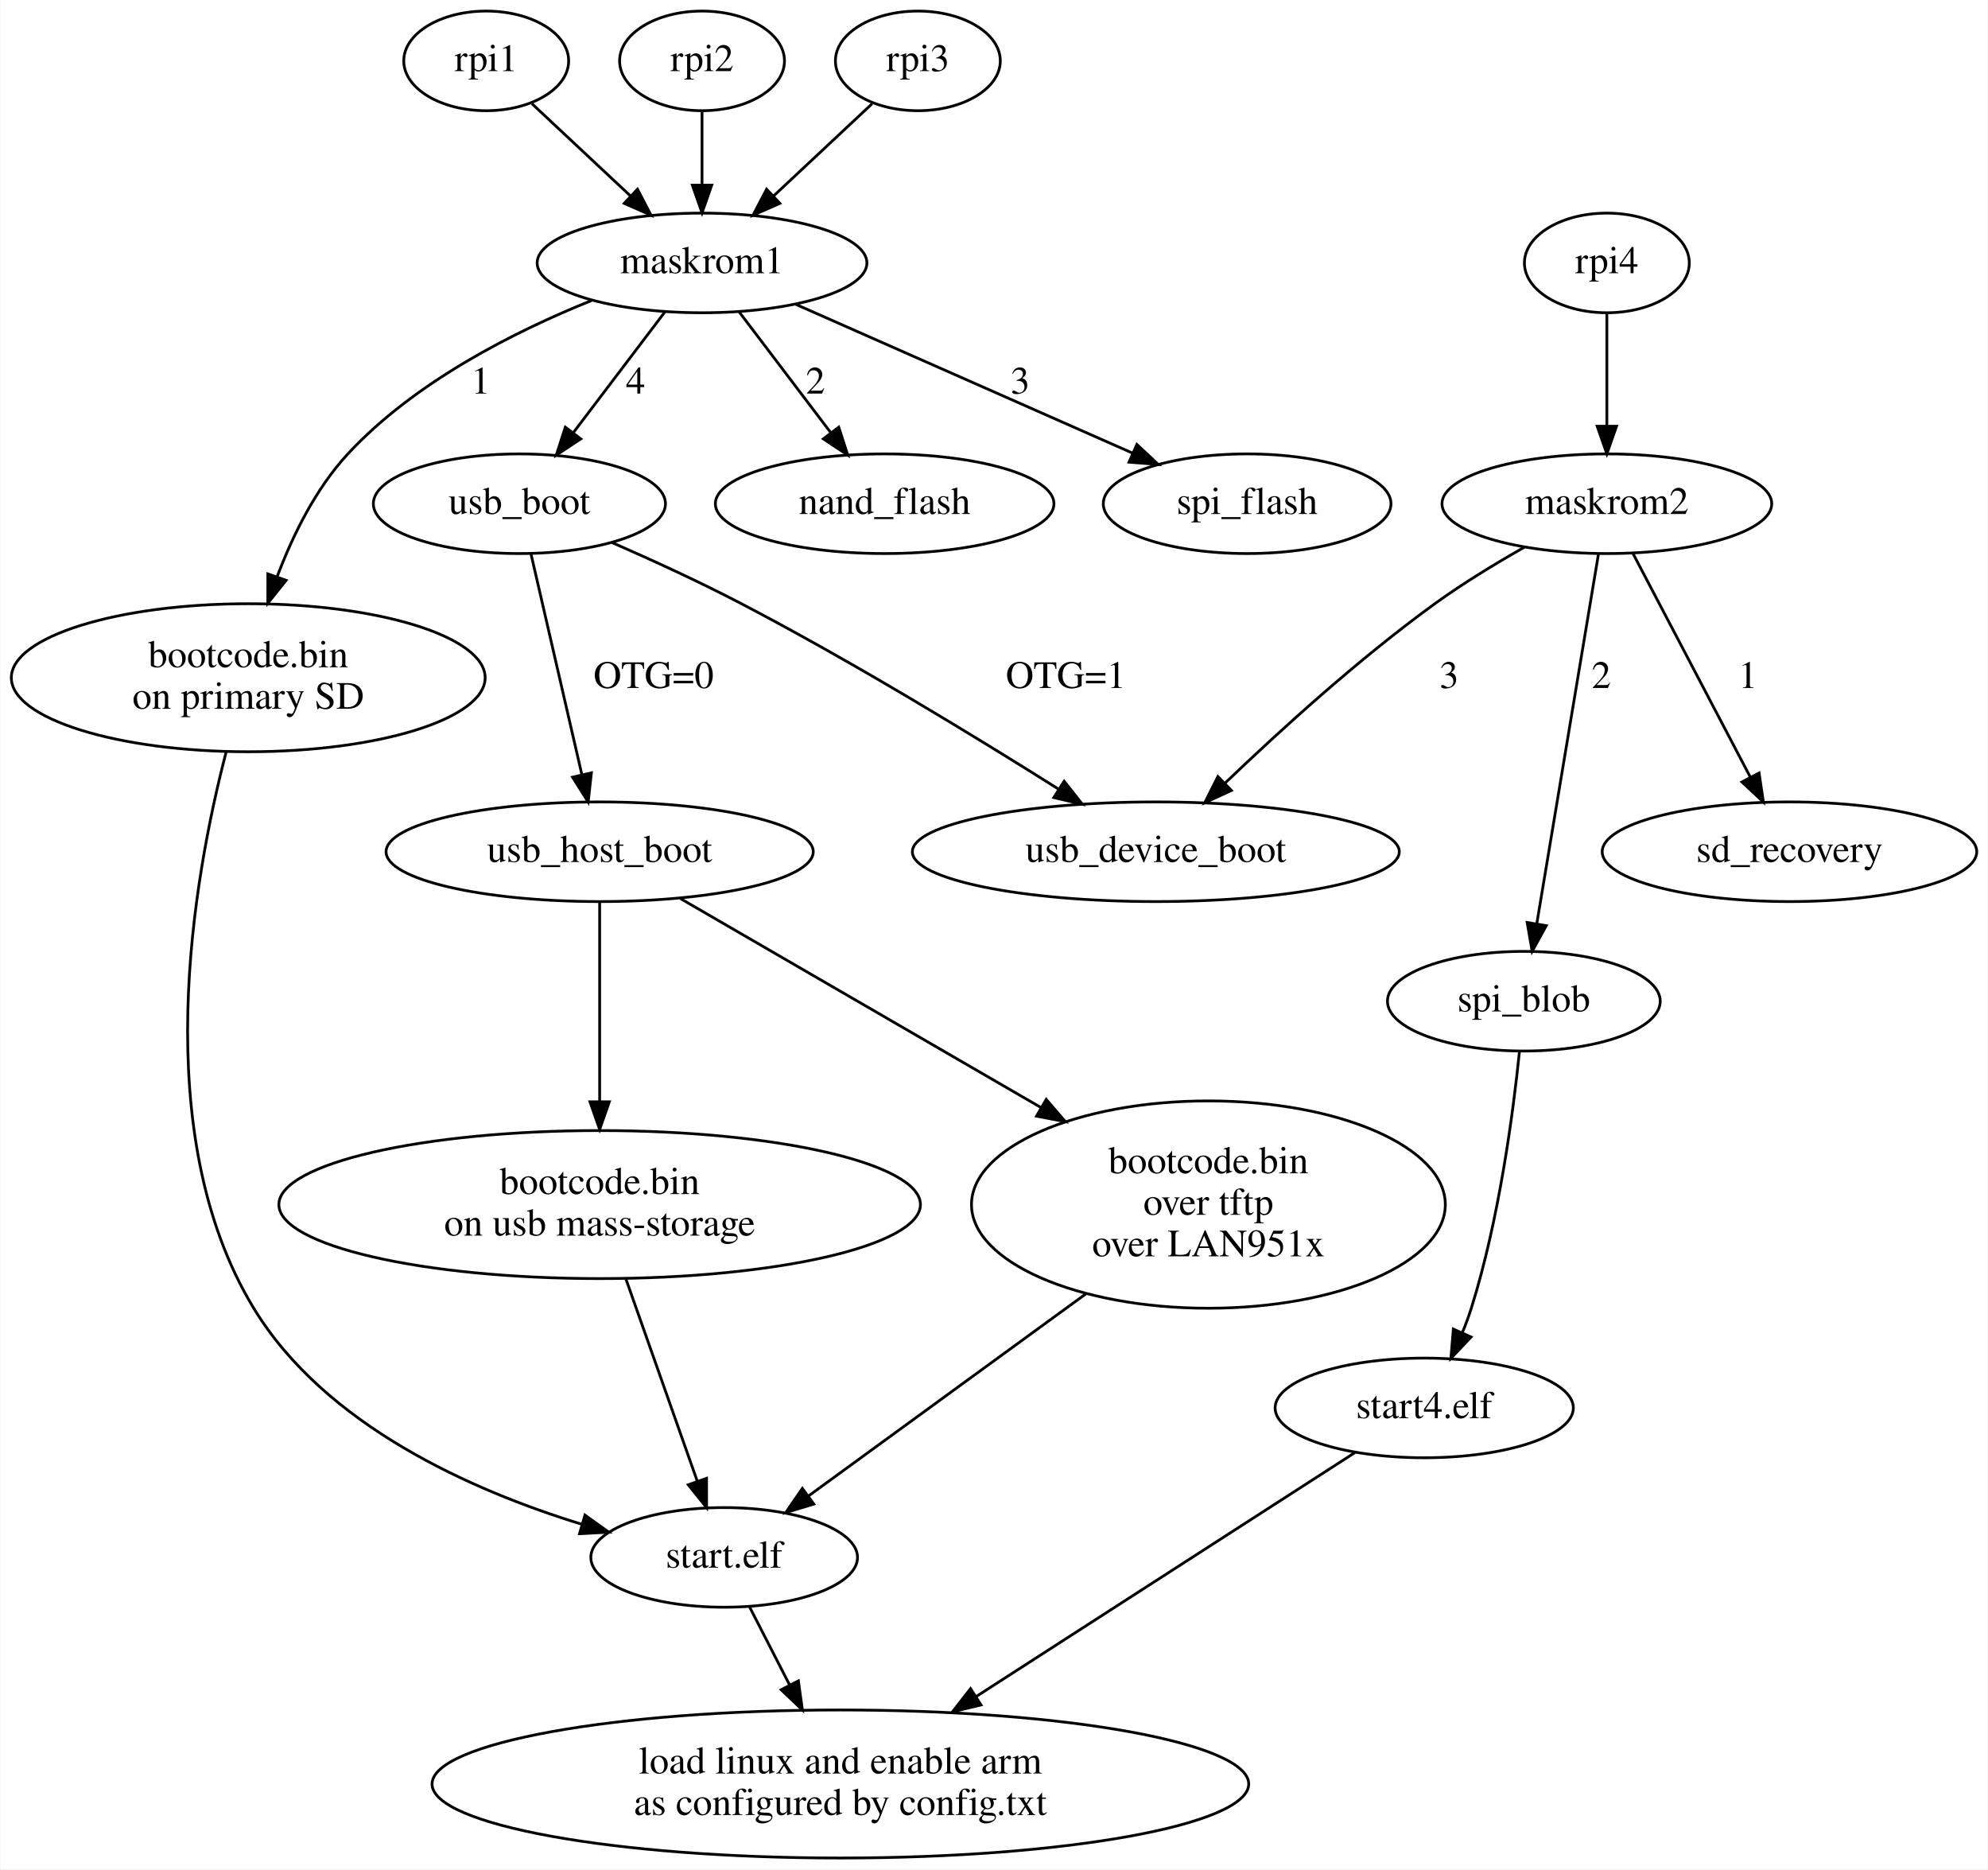
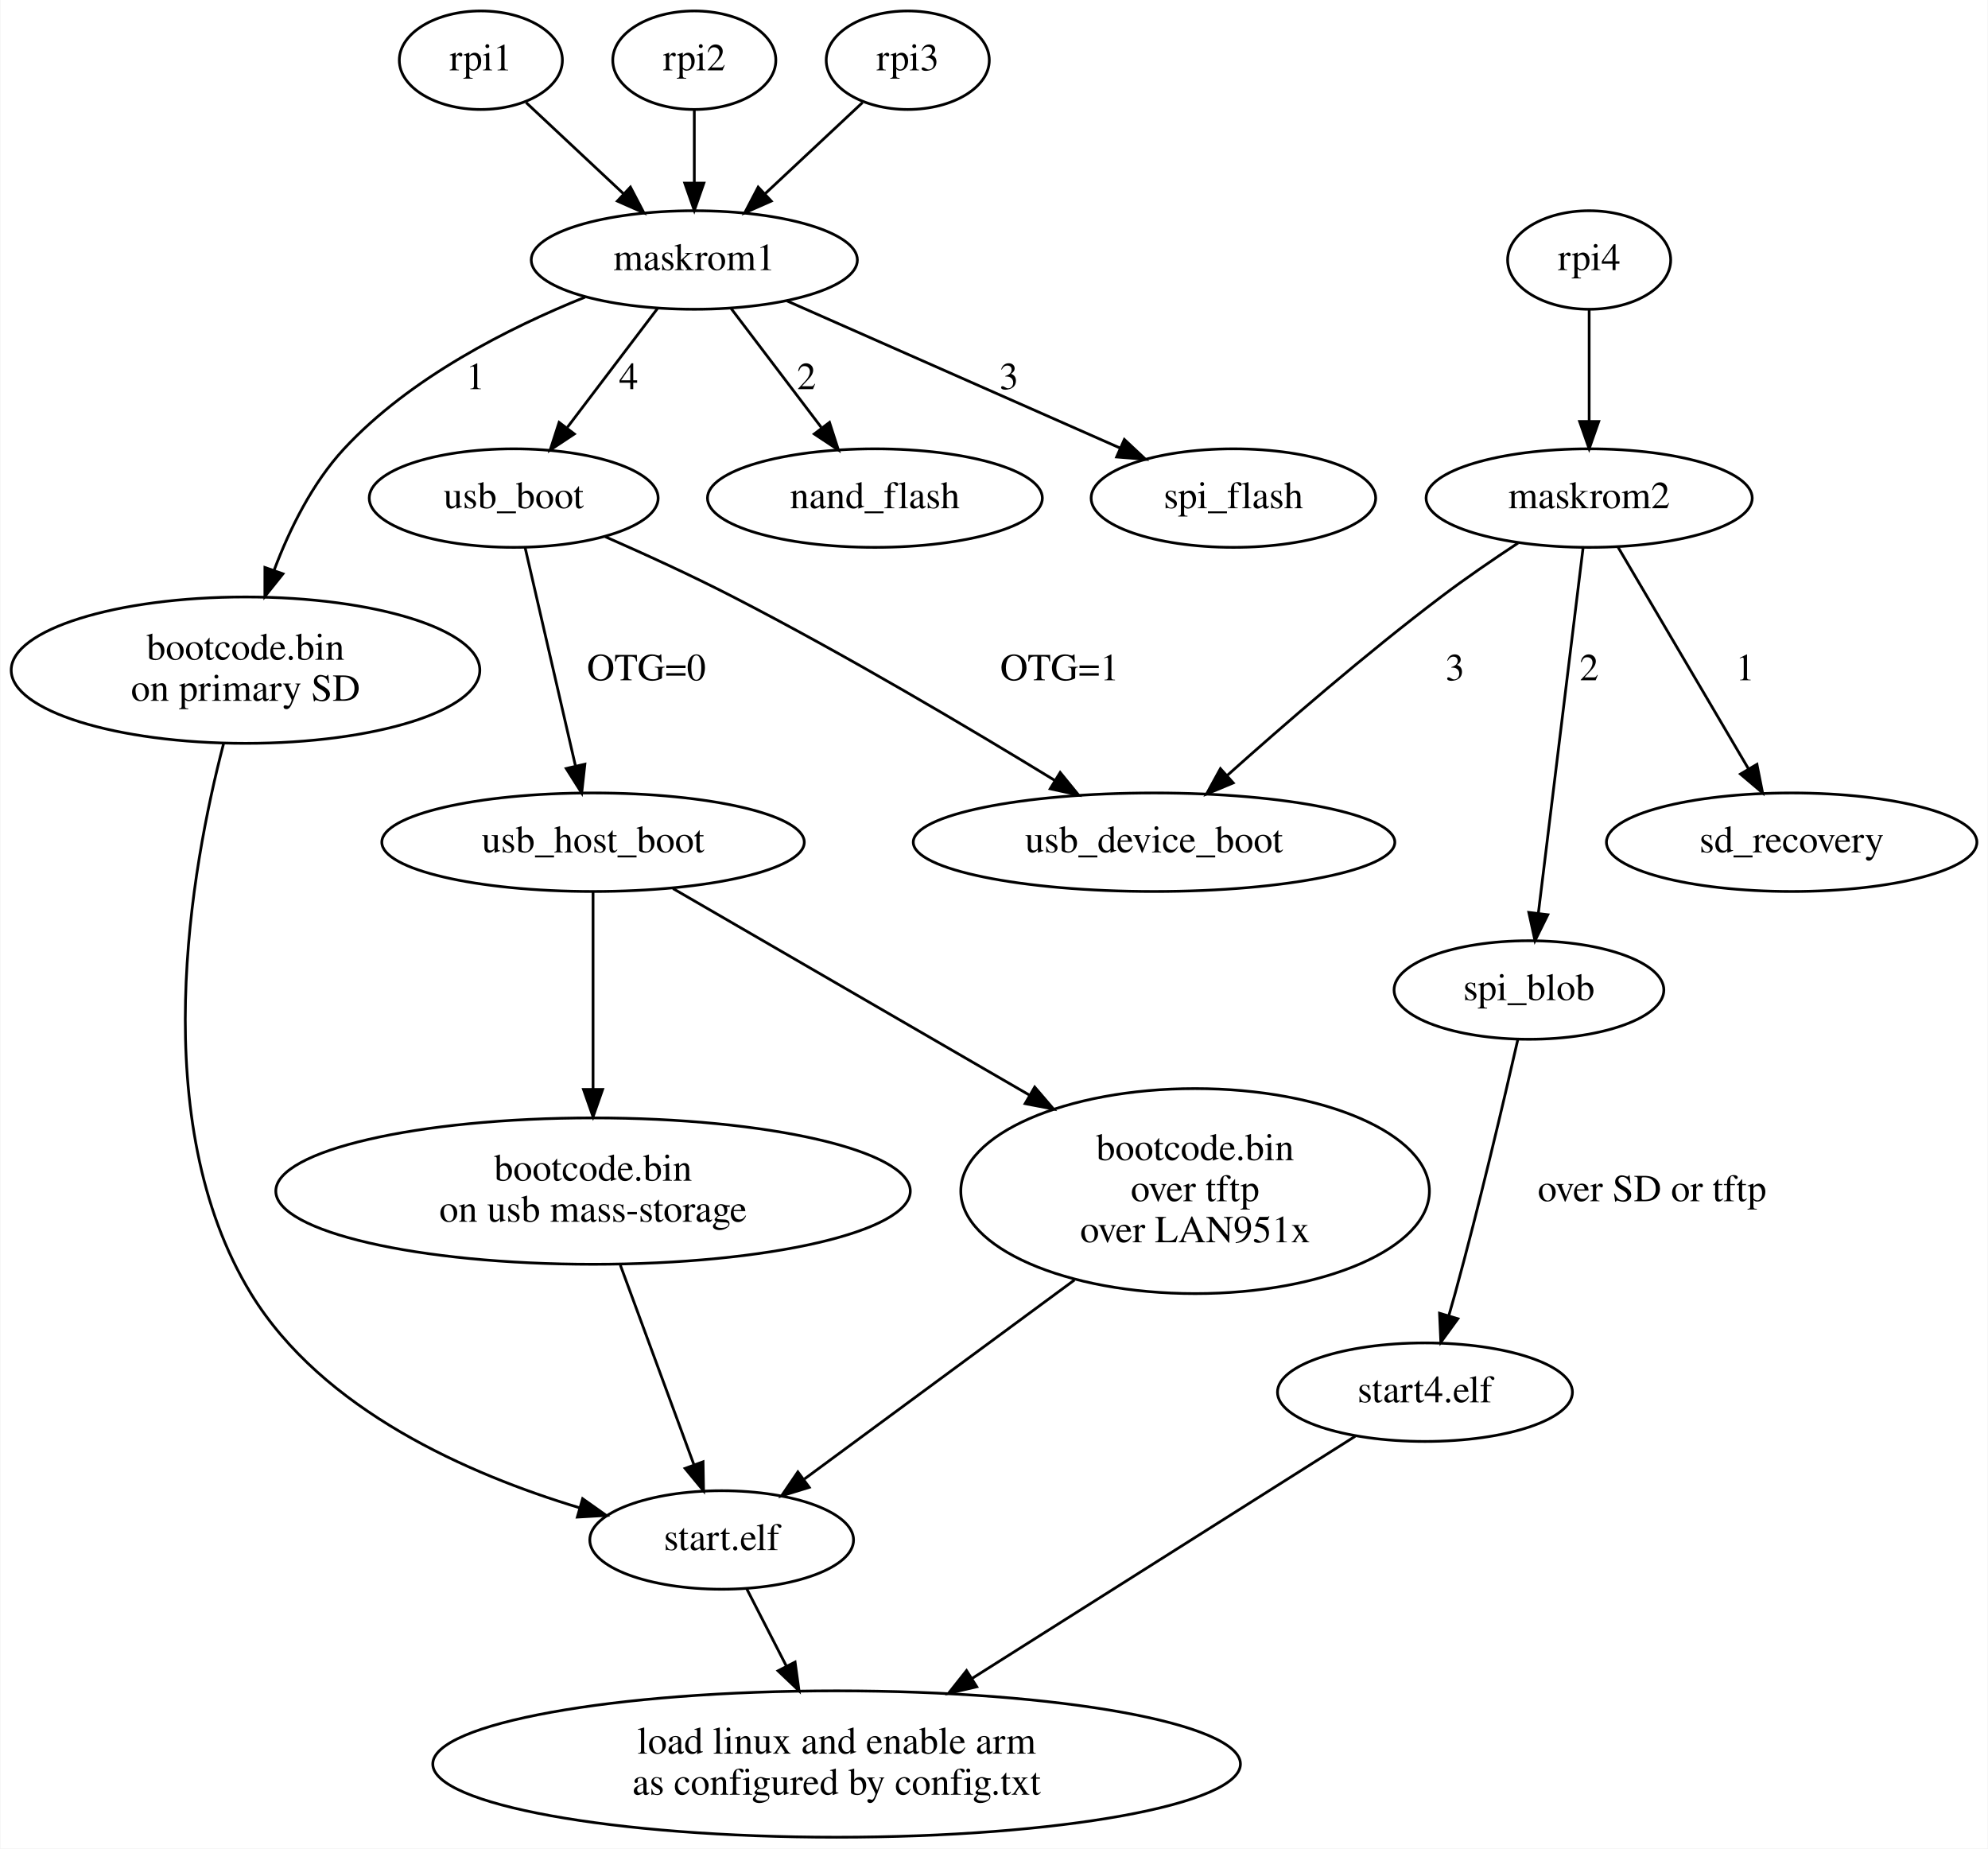
- <svg xmlns="http://www.w3.org/2000/svg" width="718pt" height="675pt" viewBox="0.00 0.00 718.15 675.43">
+ <svg xmlns="http://www.w3.org/2000/svg" width="726pt" height="675pt" viewBox="0.00 0.00 726.15 675.43">
  <g id="graph0" class="graph" transform="scale(1 1) rotate(0) translate(4 671.4335)">
-     <polygon fill="#ffffff" stroke="transparent" points="-4,4 -4,-671.433 714.154,-671.433 714.154,4 -4,4" />
+     <polygon fill="#ffffff" stroke="transparent" points="-4,4 -4,-671.433 722.154,-671.433 722.154,4 -4,4" />
    <g id="node1" class="node">
      <ellipse fill="none" stroke="#000000" cx="171.56" cy="-649.433" rx="29.795" ry="18" />
      <text text-anchor="middle" x="171.56" y="-645.734" font-family="Times,serif" font-size="14.00" fill="#000000">rpi1</text>
    </g>
    <g id="node2" class="node">
      <ellipse fill="none" stroke="#000000" cx="249.56" cy="-576.433" rx="59.59" ry="18" />
      <text text-anchor="middle" x="249.56" y="-572.734" font-family="Times,serif" font-size="14.00" fill="#000000">maskrom1</text>
    </g>
    <g id="edge1" class="edge">
      <path fill="none" stroke="#000000" d="M188.102,-633.952C198.446,-624.27 211.989,-611.596 223.728,-600.609" />
      <polygon fill="#000000" stroke="#000000" points="226.221,-603.07 231.131,-593.682 221.438,-597.959 226.221,-603.07" />
    </g>
    <g id="node7" class="node">
      <ellipse fill="none" stroke="#000000" cx="85.56" cy="-426.563" rx="85.62" ry="26.741" />
      <text text-anchor="middle" x="85.56" y="-430.363" font-family="Times,serif" font-size="14.00" fill="#000000">bootcode.bin</text>
      <text text-anchor="middle" x="85.56" y="-415.363" font-family="Times,serif" font-size="14.00" fill="#000000">on primary SD</text>
    </g>
    <g id="edge5" class="edge">
      <path fill="none" stroke="#000000" d="M209.632,-562.855C181.875,-551.688 145.675,-533.444 121.56,-507.433 109.989,-494.953 101.692,-478.137 96.002,-463.072" />
      <polygon fill="#000000" stroke="#000000" points="99.251,-461.76 92.631,-453.488 92.647,-464.083 99.251,-461.76" />
      <text text-anchor="middle" x="169.56" y="-529.234" font-family="Times,serif" font-size="14.00" fill="#000000">1</text>
    </g>
    <g id="node8" class="node">
      <ellipse fill="none" stroke="#000000" cx="315.56" cy="-489.433" rx="61.189" ry="18" />
      <text text-anchor="middle" x="315.56" y="-485.733" font-family="Times,serif" font-size="14.00" fill="#000000">nand_flash</text>
    </g>
    <g id="edge6" class="edge">
      <path fill="none" stroke="#000000" d="M262.916,-558.828C272.399,-546.328 285.284,-529.343 295.933,-515.306" />
      <polygon fill="#000000" stroke="#000000" points="298.968,-517.095 302.224,-507.013 293.391,-512.865 298.968,-517.095" />
      <text text-anchor="middle" x="290.56" y="-529.234" font-family="Times,serif" font-size="14.00" fill="#000000">2</text>
    </g>
    <g id="node9" class="node">
      <ellipse fill="none" stroke="#000000" cx="446.56" cy="-489.433" rx="51.991" ry="18" />
      <text text-anchor="middle" x="446.56" y="-485.733" font-family="Times,serif" font-size="14.00" fill="#000000">spi_flash</text>
    </g>
    <g id="edge7" class="edge">
      <path fill="none" stroke="#000000" d="M283.425,-561.478C317.155,-546.582 368.988,-523.691 405.147,-507.723" />
      <polygon fill="#000000" stroke="#000000" points="406.707,-510.86 414.441,-503.618 403.879,-504.456 406.707,-510.86" />
      <text text-anchor="middle" x="364.56" y="-529.234" font-family="Times,serif" font-size="14.00" fill="#000000">3</text>
    </g>
    <g id="node10" class="node">
      <ellipse fill="none" stroke="#000000" cx="183.56" cy="-489.433" rx="52.791" ry="18" />
      <text text-anchor="middle" x="183.56" y="-485.733" font-family="Times,serif" font-size="14.00" fill="#000000">usb_boot</text>
    </g>
    <g id="edge8" class="edge">
      <path fill="none" stroke="#000000" d="M236.204,-558.828C226.721,-546.328 213.836,-529.343 203.187,-515.306" />
      <polygon fill="#000000" stroke="#000000" points="205.728,-512.865 196.896,-507.013 200.152,-517.095 205.728,-512.865" />
      <text text-anchor="middle" x="225.56" y="-529.234" font-family="Times,serif" font-size="14.00" fill="#000000">4</text>
    </g>
    <g id="node3" class="node">
      <ellipse fill="none" stroke="#000000" cx="249.56" cy="-649.433" rx="29.795" ry="18" />
      <text text-anchor="middle" x="249.56" y="-645.734" font-family="Times,serif" font-size="14.00" fill="#000000">rpi2</text>
    </g>
    <g id="edge2" class="edge">
      <path fill="none" stroke="#000000" d="M249.56,-631.389C249.56,-623.316 249.56,-613.61 249.56,-604.615" />
      <polygon fill="#000000" stroke="#000000" points="253.06,-604.524 249.56,-594.524 246.06,-604.524 253.06,-604.524" />
    </g>
    <g id="node4" class="node">
      <ellipse fill="none" stroke="#000000" cx="327.56" cy="-649.433" rx="29.795" ry="18" />
      <text text-anchor="middle" x="327.56" y="-645.734" font-family="Times,serif" font-size="14.00" fill="#000000">rpi3</text>
    </g>
    <g id="edge3" class="edge">
      <path fill="none" stroke="#000000" d="M311.018,-633.952C300.673,-624.27 287.131,-611.596 275.391,-600.609" />
      <polygon fill="#000000" stroke="#000000" points="277.682,-597.959 267.989,-593.682 272.899,-603.07 277.682,-597.959" />
    </g>
    <g id="node5" class="node">
      <ellipse fill="none" stroke="#000000" cx="576.56" cy="-576.433" rx="29.795" ry="18" />
      <text text-anchor="middle" x="576.56" y="-572.734" font-family="Times,serif" font-size="14.00" fill="#000000">rpi4</text>
    </g>
    <g id="node6" class="node">
      <ellipse fill="none" stroke="#000000" cx="576.56" cy="-489.433" rx="59.59" ry="18" />
      <text text-anchor="middle" x="576.56" y="-485.733" font-family="Times,serif" font-size="14.00" fill="#000000">maskrom2</text>
    </g>
    <g id="edge4" class="edge">
      <path fill="none" stroke="#000000" d="M576.56,-558.407C576.56,-546.625 576.56,-530.994 576.56,-517.592" />
      <polygon fill="#000000" stroke="#000000" points="580.06,-517.437 576.56,-507.437 573.06,-517.437 580.06,-517.437" />
    </g>
    <g id="node11" class="node">
-       <ellipse fill="none" stroke="#000000" cx="642.56" cy="-363.693" rx="67.688" ry="18" />
-       <text text-anchor="middle" x="642.56" y="-359.993" font-family="Times,serif" font-size="14.00" fill="#000000">sd_recovery</text>
+       <ellipse fill="none" stroke="#000000" cx="650.56" cy="-363.693" rx="67.688" ry="18" />
+       <text text-anchor="middle" x="650.56" y="-359.993" font-family="Times,serif" font-size="14.00" fill="#000000">sd_recovery</text>
    </g>
    <g id="edge9" class="edge">
-       <path fill="none" stroke="#000000" d="M586.016,-471.418C597.092,-450.316 615.553,-415.147 628.353,-390.759" />
-       <polygon fill="#000000" stroke="#000000" points="631.573,-392.157 633.121,-381.675 625.375,-388.903 631.573,-392.157" />
-       <text text-anchor="middle" x="627.56" y="-422.863" font-family="Times,serif" font-size="14.00" fill="#000000">1</text>
+       <path fill="none" stroke="#000000" d="M587.005,-471.685C599.441,-450.555 620.333,-415.054 634.751,-390.556" />
+       <polygon fill="#000000" stroke="#000000" points="637.872,-392.153 639.928,-381.759 631.84,-388.602 637.872,-392.153" />
+       <text text-anchor="middle" x="633.56" y="-422.863" font-family="Times,serif" font-size="14.00" fill="#000000">1</text>
    </g>
    <g id="node12" class="node">
-       <ellipse fill="none" stroke="#000000" cx="546.56" cy="-309.693" rx="49.291" ry="18" />
-       <text text-anchor="middle" x="546.56" y="-305.993" font-family="Times,serif" font-size="14.00" fill="#000000">spi_blob</text>
+       <ellipse fill="none" stroke="#000000" cx="554.56" cy="-309.693" rx="49.291" ry="18" />
+       <text text-anchor="middle" x="554.56" y="-305.993" font-family="Times,serif" font-size="14.00" fill="#000000">spi_blob</text>
    </g>
    <g id="edge10" class="edge">
-       <path fill="none" stroke="#000000" d="M573.518,-471.21C568.271,-439.774 557.485,-375.149 551.264,-337.878" />
-       <polygon fill="#000000" stroke="#000000" points="554.664,-336.985 549.565,-327.698 547.759,-338.138 554.664,-336.985" />
-       <text text-anchor="middle" x="574.56" y="-422.863" font-family="Times,serif" font-size="14.00" fill="#000000">2</text>
+       <path fill="none" stroke="#000000" d="M574.329,-471.21C570.482,-439.774 562.572,-375.149 558.01,-337.878" />
+       <polygon fill="#000000" stroke="#000000" points="561.453,-337.199 556.764,-327.698 554.505,-338.049 561.453,-337.199" />
+       <text text-anchor="middle" x="576.56" y="-422.863" font-family="Times,serif" font-size="14.00" fill="#000000">2</text>
    </g>
    <g id="node13" class="node">
-       <ellipse fill="none" stroke="#000000" cx="413.56" cy="-363.693" rx="87.985" ry="18" />
-       <text text-anchor="middle" x="413.56" y="-359.993" font-family="Times,serif" font-size="14.00" fill="#000000">usb_device_boot</text>
+       <ellipse fill="none" stroke="#000000" cx="417.56" cy="-363.693" rx="87.985" ry="18" />
+       <text text-anchor="middle" x="417.56" y="-359.993" font-family="Times,serif" font-size="14.00" fill="#000000">usb_device_boot</text>
    </g>
    <g id="edge11" class="edge">
-       <path fill="none" stroke="#000000" d="M546.785,-473.748C536.311,-467.818 524.645,-460.729 514.56,-453.433 487.044,-433.529 458.347,-407.435 438.605,-388.519" />
-       <polygon fill="#000000" stroke="#000000" points="440.862,-385.833 431.241,-381.397 435.996,-390.865 440.862,-385.833" />
-       <text text-anchor="middle" x="519.56" y="-422.863" font-family="Times,serif" font-size="14.00" fill="#000000">3</text>
+       <path fill="none" stroke="#000000" d="M550.579,-473.014C541.548,-467.071 531.456,-460.163 522.56,-453.433 494.918,-432.524 465.019,-406.62 444.222,-388.025" />
+       <polygon fill="#000000" stroke="#000000" points="446.498,-385.365 436.721,-381.283 441.818,-390.571 446.498,-385.365" />
+       <text text-anchor="middle" x="527.56" y="-422.863" font-family="Times,serif" font-size="14.00" fill="#000000">3</text>
    </g>
    <g id="node17" class="node">
-       <ellipse fill="none" stroke="#000000" cx="257.56" cy="-108.74" rx="48.192" ry="18" />
-       <text text-anchor="middle" x="257.56" y="-105.04" font-family="Times,serif" font-size="14.00" fill="#000000">start.elf</text>
+       <ellipse fill="none" stroke="#000000" cx="259.56" cy="-108.74" rx="48.192" ry="18" />
+       <text text-anchor="middle" x="259.56" y="-105.04" font-family="Times,serif" font-size="14.00" fill="#000000">start.elf</text>
    </g>
    <g id="edge16" class="edge">
-       <path fill="none" stroke="#000000" d="M77.542,-399.607C65.776,-354.372 49.13,-261.939 87.56,-198.74 113.287,-156.432 166.241,-132.941 206.253,-120.663" />
-       <polygon fill="#000000" stroke="#000000" points="207.249,-124.018 215.863,-117.85 205.283,-117.3 207.249,-124.018" />
+       <path fill="none" stroke="#000000" d="M77.509,-399.587C65.695,-354.322 48.978,-261.847 87.56,-198.74 113.626,-156.106 167.198,-132.666 207.669,-120.489" />
+       <polygon fill="#000000" stroke="#000000" points="208.741,-123.823 217.39,-117.703 206.812,-117.094 208.741,-123.823" />
    </g>
    <g id="edge13" class="edge">
-       <path fill="none" stroke="#000000" d="M217.057,-475.397C231.542,-469.062 248.572,-461.255 263.56,-453.433 303.788,-432.439 348.199,-405.353 378.18,-386.455" />
-       <polygon fill="#000000" stroke="#000000" points="380.425,-389.176 387.001,-380.868 376.68,-383.262 380.425,-389.176" />
-       <text text-anchor="middle" x="381.06" y="-422.863" font-family="Times,serif" font-size="14.00" fill="#000000">OTG=1</text>
+       <path fill="none" stroke="#000000" d="M217.014,-475.313C231.491,-468.964 248.528,-461.169 263.56,-453.433 304.756,-432.235 350.44,-405.137 381.272,-386.291" />
+       <polygon fill="#000000" stroke="#000000" points="383.258,-389.179 389.95,-380.965 379.596,-383.213 383.258,-389.179" />
+       <text text-anchor="middle" x="383.06" y="-422.863" font-family="Times,serif" font-size="14.00" fill="#000000">OTG=1</text>
    </g>
    <g id="node14" class="node">
      <ellipse fill="none" stroke="#000000" cx="212.56" cy="-363.693" rx="77.187" ry="18" />
      <text text-anchor="middle" x="212.56" y="-359.993" font-family="Times,serif" font-size="14.00" fill="#000000">usb_host_boot</text>
    </g>
    <g id="edge12" class="edge">
      <path fill="none" stroke="#000000" d="M187.715,-471.418C192.517,-450.596 200.478,-416.078 206.092,-391.736" />
      <polygon fill="#000000" stroke="#000000" points="209.576,-392.206 208.413,-381.675 202.755,-390.633 209.576,-392.206" />
      <text text-anchor="middle" x="232.06" y="-422.863" font-family="Times,serif" font-size="14.00" fill="#000000">OTG=0</text>
    </g>
    <g id="node18" class="node">
-       <ellipse fill="none" stroke="#000000" cx="510.56" cy="-162.74" rx="53.891" ry="18" />
-       <text text-anchor="middle" x="510.56" y="-159.04" font-family="Times,serif" font-size="14.00" fill="#000000">start4.elf</text>
+       <ellipse fill="none" stroke="#000000" cx="516.56" cy="-162.74" rx="53.891" ry="18" />
+       <text text-anchor="middle" x="516.56" y="-159.04" font-family="Times,serif" font-size="14.00" fill="#000000">start4.elf</text>
    </g>
    <g id="edge19" class="edge">
-       <path fill="none" stroke="#000000" d="M544.99,-291.661C542.71,-269.411 537.608,-230.613 527.56,-198.74 526.634,-195.803 525.515,-192.797 524.299,-189.836" />
-       <polygon fill="#000000" stroke="#000000" points="527.476,-188.366 520.197,-180.667 521.086,-191.224 527.476,-188.366" />
+       <path fill="none" stroke="#000000" d="M550.483,-291.546C545.454,-269.506 536.472,-231.243 527.56,-198.74 526.84,-196.113 526.062,-193.386 525.265,-190.663" />
+       <polygon fill="#000000" stroke="#000000" points="528.59,-189.565 522.361,-180.995 521.886,-191.579 528.59,-189.565" />
+       <text text-anchor="middle" x="599.56" y="-232.517" font-family="Times,serif" font-size="14.00" fill="#000000">over SD or tftp</text>
    </g>
    <g id="node15" class="node">
      <ellipse fill="none" stroke="#000000" cx="212.56" cy="-236.217" rx="115.931" ry="26.741" />
      <text text-anchor="middle" x="212.56" y="-240.017" font-family="Times,serif" font-size="14.00" fill="#000000">bootcode.bin</text>
      <text text-anchor="middle" x="212.56" y="-225.017" font-family="Times,serif" font-size="14.00" fill="#000000">on usb mass-storage</text>
    </g>
    <g id="edge14" class="edge">
      <path fill="none" stroke="#000000" d="M212.56,-345.429C212.56,-326.719 212.56,-297.099 212.56,-273.424" />
      <polygon fill="#000000" stroke="#000000" points="216.06,-273.358 212.56,-263.359 209.06,-273.359 216.06,-273.358" />
    </g>
    <g id="node16" class="node">
      <ellipse fill="none" stroke="#000000" cx="432.56" cy="-236.217" rx="85.62" ry="37.453" />
      <text text-anchor="middle" x="432.56" y="-247.517" font-family="Times,serif" font-size="14.00" fill="#000000">bootcode.bin</text>
      <text text-anchor="middle" x="432.56" y="-232.517" font-family="Times,serif" font-size="14.00" fill="#000000">over tftp</text>
      <text text-anchor="middle" x="432.56" y="-217.517" font-family="Times,serif" font-size="14.00" fill="#000000">over LAN951x</text>
    </g>
    <g id="edge15" class="edge">
      <path fill="none" stroke="#000000" d="M241.774,-346.765C274.838,-327.607 329.605,-295.873 372,-271.308" />
      <polygon fill="#000000" stroke="#000000" points="373.949,-274.224 380.846,-266.182 370.439,-268.167 373.949,-274.224" />
    </g>
    <g id="edge17" class="edge">
-       <path fill="none" stroke="#000000" d="M222.103,-209.182C229.676,-187.731 240.219,-157.865 247.838,-136.282" />
-       <polygon fill="#000000" stroke="#000000" points="251.185,-137.312 251.214,-126.717 244.585,-134.982 251.185,-137.312" />
+       <path fill="none" stroke="#000000" d="M222.527,-209.182C230.436,-187.731 241.448,-157.865 249.405,-136.282" />
+       <polygon fill="#000000" stroke="#000000" points="252.756,-137.311 252.932,-126.717 246.189,-134.889 252.756,-137.311" />
    </g>
    <g id="edge18" class="edge">
-       <path fill="none" stroke="#000000" d="M388.4,-204.049C357.017,-181.189 315.684,-151.08 287.947,-130.875" />
-       <polygon fill="#000000" stroke="#000000" points="289.945,-128.001 279.801,-124.942 285.824,-133.659 289.945,-128.001" />
+       <path fill="none" stroke="#000000" d="M388.457,-203.719C357.563,-180.955 317.084,-151.127 289.798,-131.021" />
+       <polygon fill="#000000" stroke="#000000" points="291.558,-127.97 281.431,-124.856 287.405,-133.606 291.558,-127.97" />
    </g>
    <g id="node19" class="node">
-       <ellipse fill="none" stroke="#000000" cx="299.56" cy="-26.87" rx="147.571" ry="26.741" />
-       <text text-anchor="middle" x="299.56" y="-30.67" font-family="Times,serif" font-size="14.00" fill="#000000">load linux and enable arm</text>
-       <text text-anchor="middle" x="299.56" y="-15.67" font-family="Times,serif" font-size="14.00" fill="#000000">as configured by config.txt</text>
+       <ellipse fill="none" stroke="#000000" cx="301.56" cy="-26.87" rx="147.571" ry="26.741" />
+       <text text-anchor="middle" x="301.56" y="-30.67" font-family="Times,serif" font-size="14.00" fill="#000000">load linux and enable arm</text>
+       <text text-anchor="middle" x="301.56" y="-15.67" font-family="Times,serif" font-size="14.00" fill="#000000">as configured by config.txt</text>
    </g>
    <g id="edge20" class="edge">
-       <path fill="none" stroke="#000000" d="M266.673,-90.975C270.915,-82.707 276.121,-72.559 281.13,-62.796" />
-       <polygon fill="#000000" stroke="#000000" points="284.383,-64.123 285.833,-53.628 278.154,-60.928 284.383,-64.123" />
+       <path fill="none" stroke="#000000" d="M268.673,-90.975C272.915,-82.707 278.121,-72.559 283.13,-62.796" />
+       <polygon fill="#000000" stroke="#000000" points="286.383,-64.123 287.833,-53.628 280.154,-60.928 286.383,-64.123" />
    </g>
    <g id="edge21" class="edge">
-       <path fill="none" stroke="#000000" d="M485.527,-146.62C451.927,-124.984 391.517,-86.085 348.675,-58.497" />
-       <polygon fill="#000000" stroke="#000000" points="350.387,-55.437 340.085,-52.965 346.598,-61.322 350.387,-55.437" />
+       <path fill="none" stroke="#000000" d="M491.052,-146.62C456.64,-124.873 394.628,-85.685 350.935,-58.073" />
+       <polygon fill="#000000" stroke="#000000" points="352.778,-55.097 342.454,-52.713 349.038,-61.014 352.778,-55.097" />
    </g>
  </g>
</svg>
